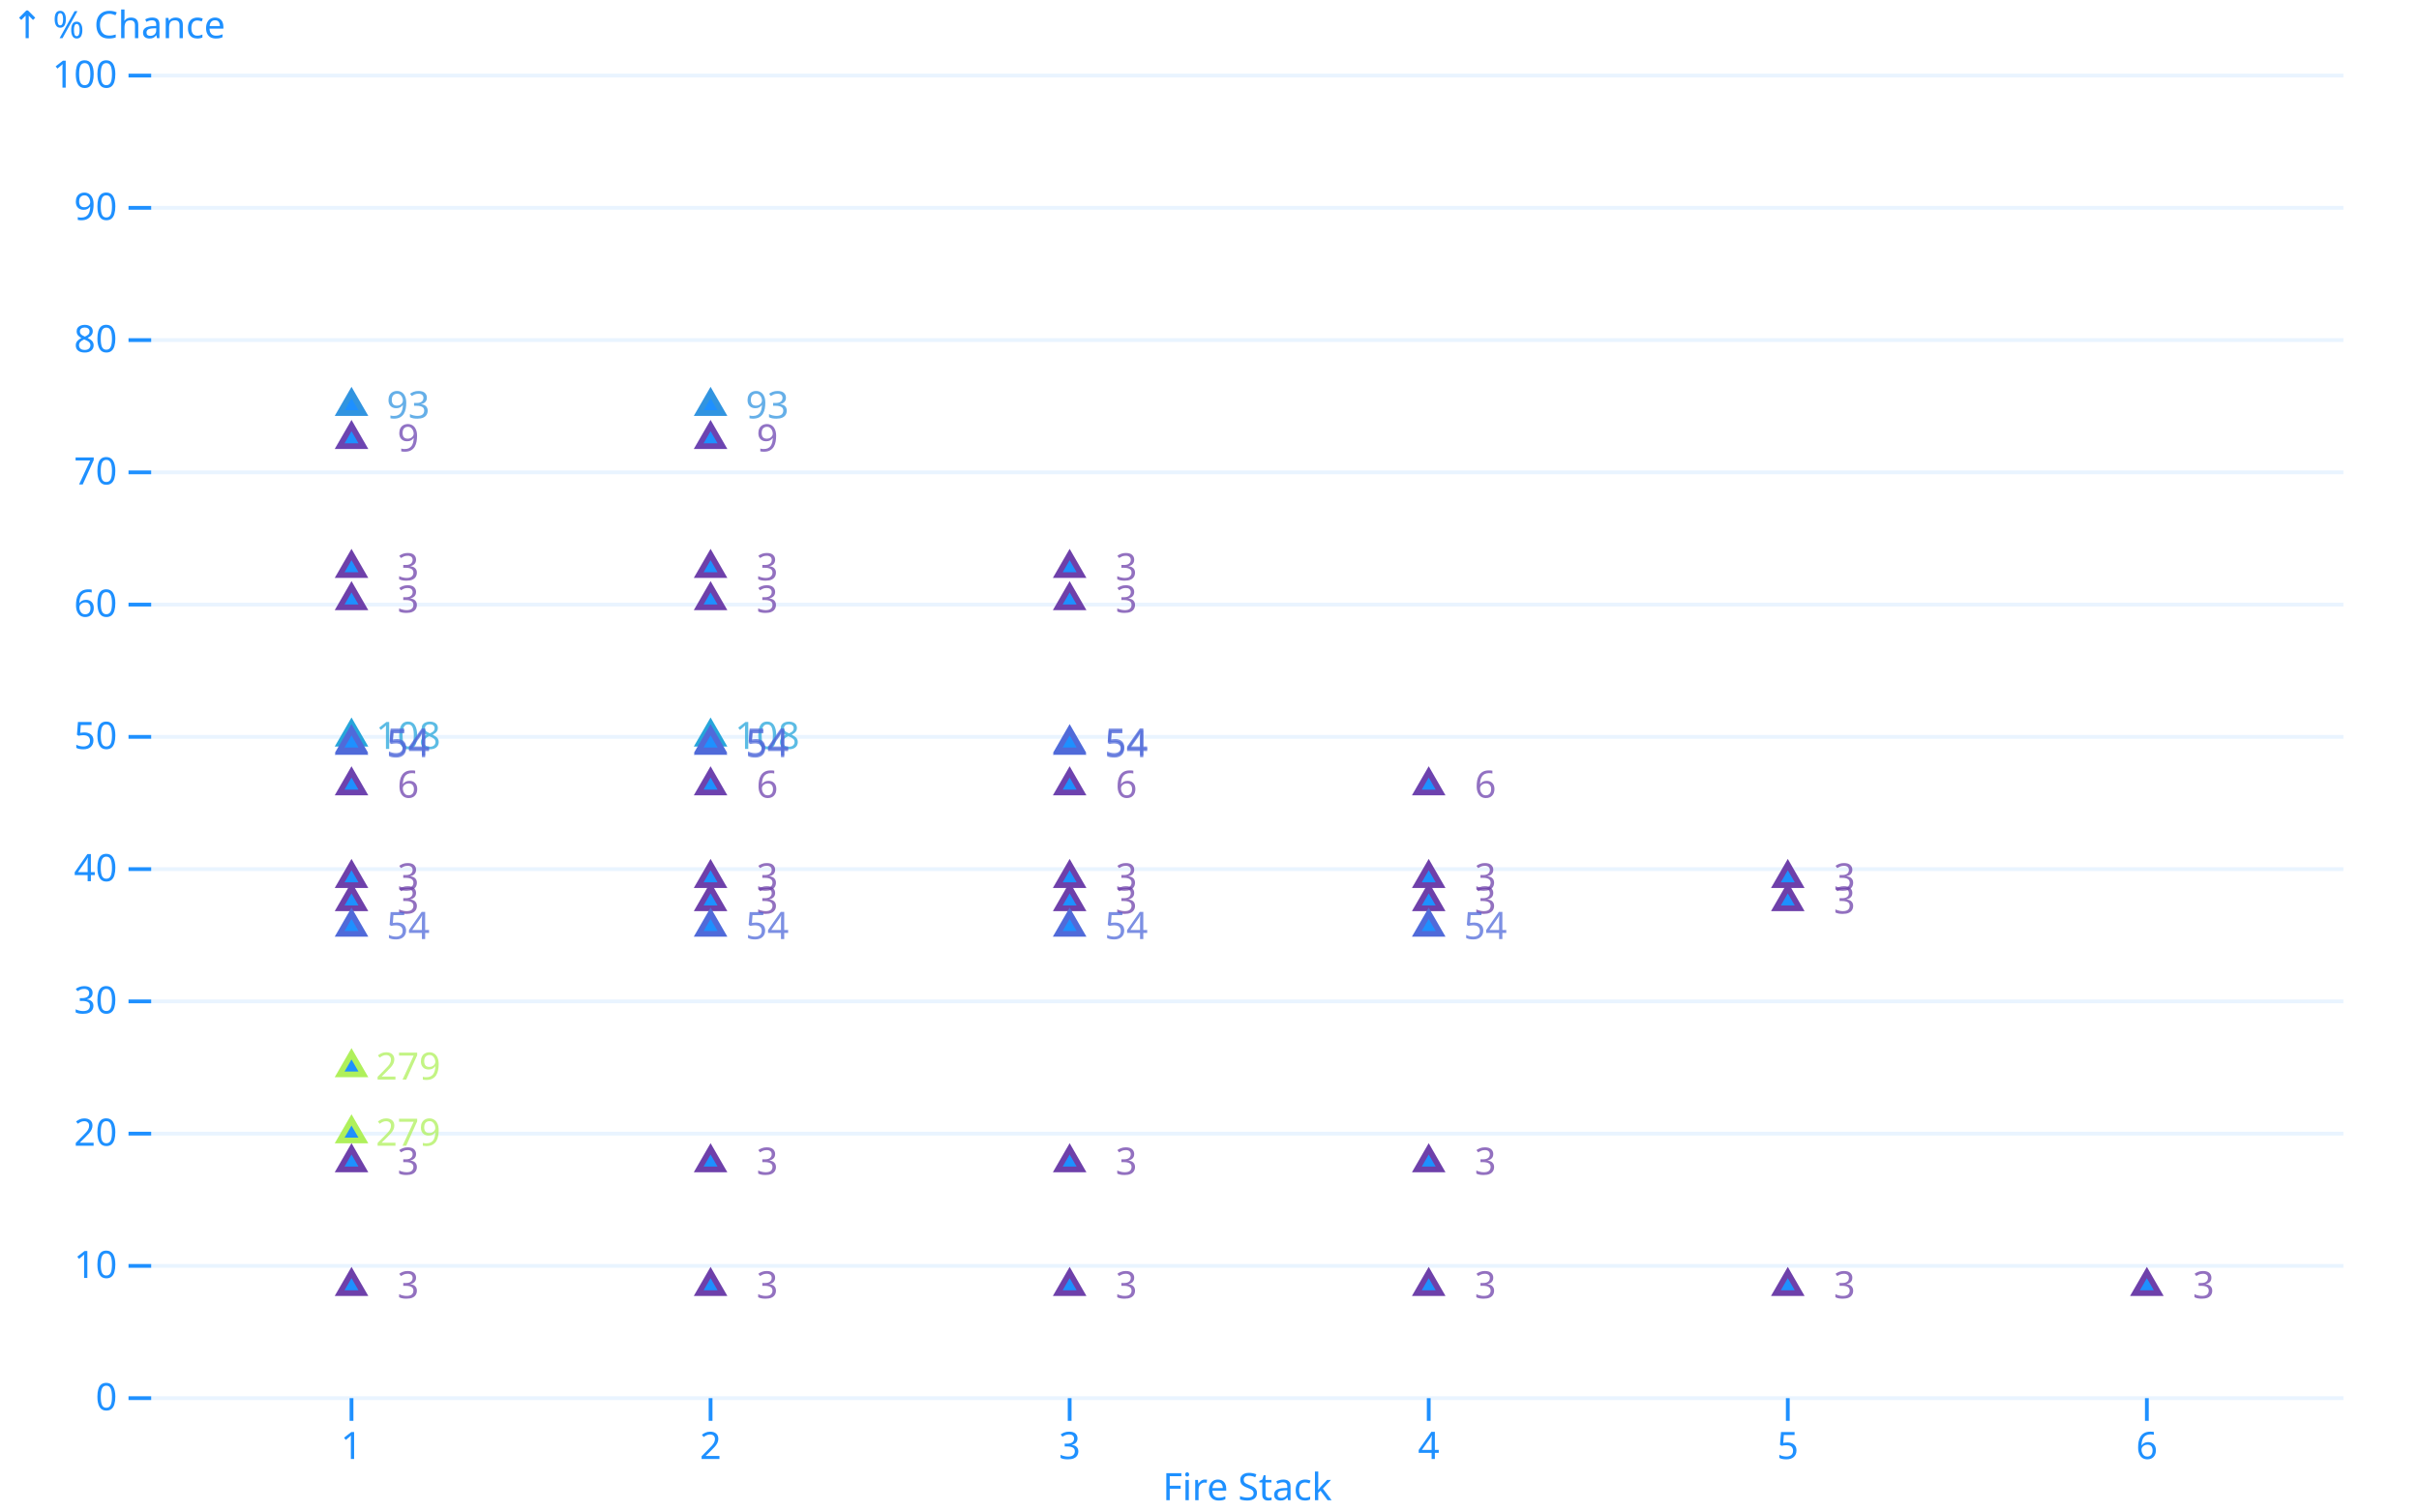
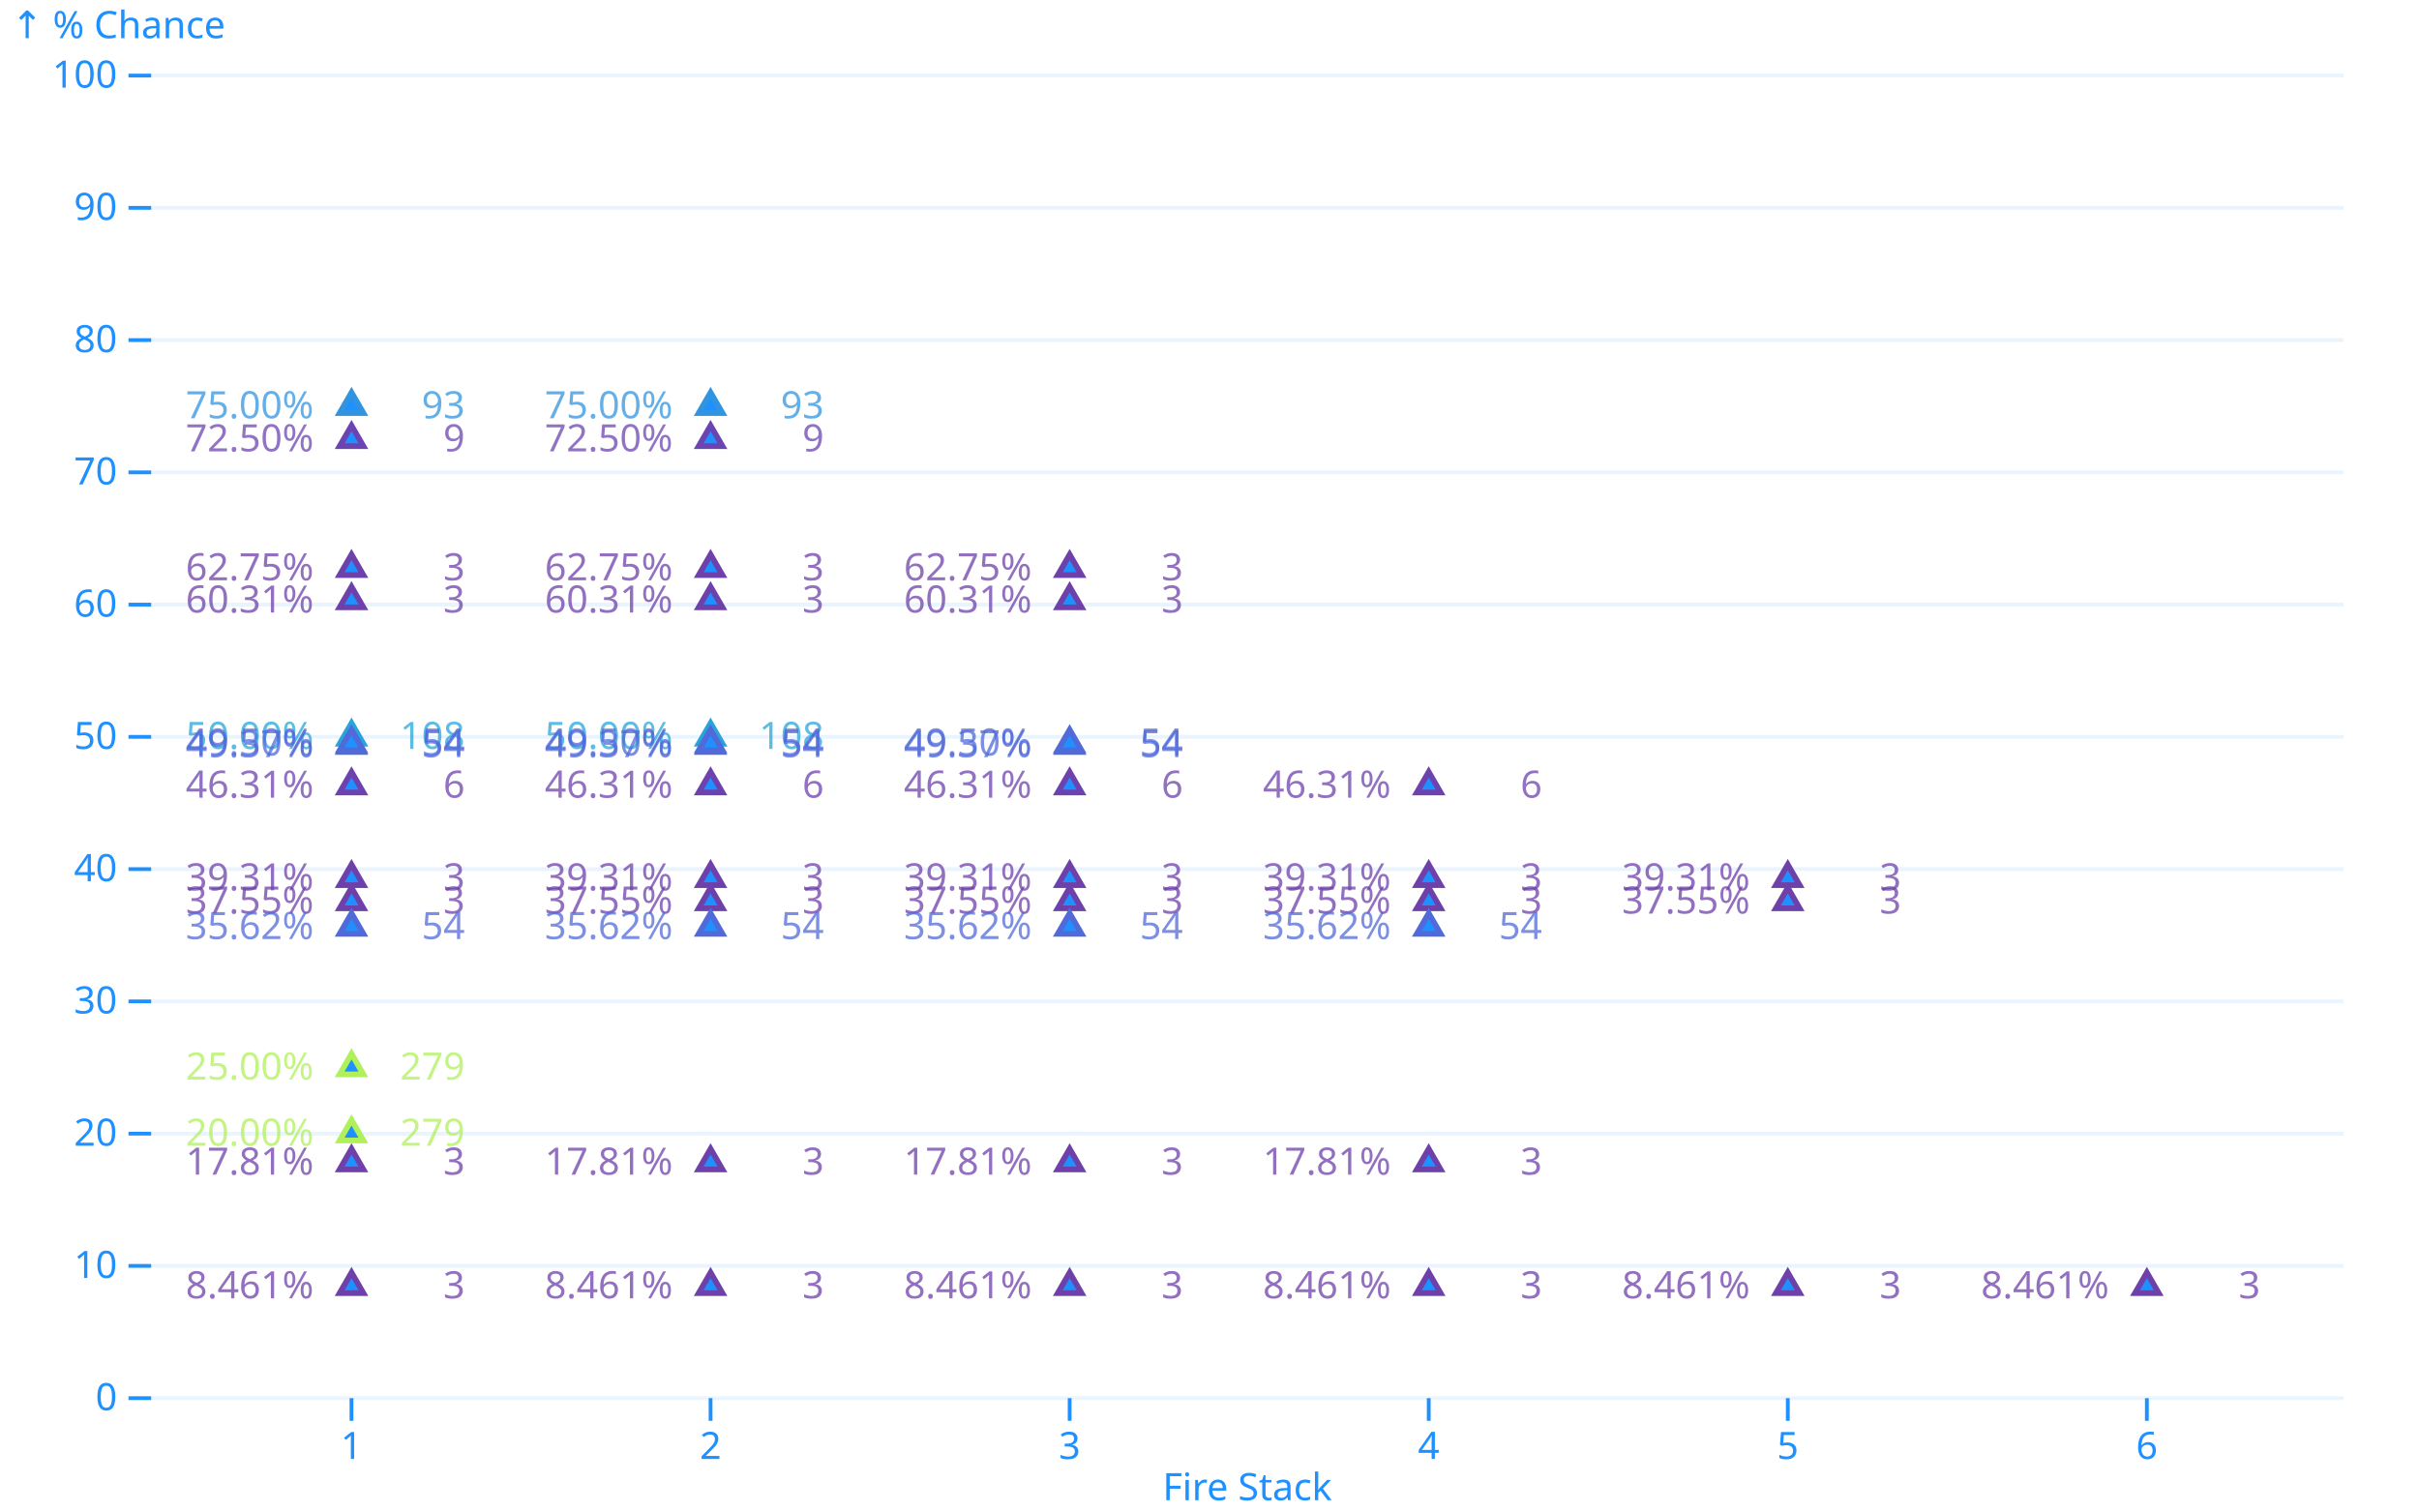
<svg xmlns="http://www.w3.org/2000/svg" class="plot-d6a7b5" fill="currentColor" font-family="system-ui, sans-serif" font-size="10" text-anchor="middle" width="640" height="400" viewBox="0 0 640 400" style="color: dodgerblue;">
  <style>:where(.plot-d6a7b5) {
  --plot-background: white;
  display: block;
  height: auto;
  height: intrinsic;
  max-width: 100%;
}
:where(.plot-d6a7b5 text),
:where(.plot-d6a7b5 tspan) {
  white-space: pre;
}</style>
  <g aria-label="y-grid" stroke="currentColor" stroke-opacity="0.1">
    <line x1="40" x2="620" y1="370" y2="370" />
    <line x1="40" x2="620" y1="335" y2="335" />
    <line x1="40" x2="620" y1="300" y2="300" />
    <line x1="40" x2="620" y1="265" y2="265" />
    <line x1="40" x2="620" y1="230" y2="230" />
    <line x1="40" x2="620" y1="195" y2="195" />
    <line x1="40" x2="620" y1="160" y2="160" />
    <line x1="40" x2="620" y1="125" y2="125" />
    <line x1="40" x2="620" y1="90" y2="90" />
    <line x1="40" x2="620" y1="55" y2="55" />
    <line x1="40" x2="620" y1="20" y2="20" />
  </g>
  <g aria-label="y-axis tick" fill="none" stroke="currentColor">
    <path transform="translate(40,370)" d="M0,0L-6,0" />
    <path transform="translate(40,335)" d="M0,0L-6,0" />
    <path transform="translate(40,300)" d="M0,0L-6,0" />
    <path transform="translate(40,265)" d="M0,0L-6,0" />
    <path transform="translate(40,230)" d="M0,0L-6,0" />
    <path transform="translate(40,195)" d="M0,0L-6,0" />
    <path transform="translate(40,160)" d="M0,0L-6,0" />
    <path transform="translate(40,125)" d="M0,0L-6,0" />
    <path transform="translate(40,90)" d="M0,0L-6,0" />
    <path transform="translate(40,55)" d="M0,0L-6,0" />
    <path transform="translate(40,20)" d="M0,0L-6,0" />
  </g>
  <g aria-label="y-axis tick label" text-anchor="end" font-variant="tabular-nums" transform="translate(-9,0)">
    <text y="0.32em" transform="translate(40,370)">0</text>
    <text y="0.32em" transform="translate(40,335)">10</text>
    <text y="0.32em" transform="translate(40,300)">20</text>
    <text y="0.32em" transform="translate(40,265)">30</text>
    <text y="0.32em" transform="translate(40,230)">40</text>
    <text y="0.32em" transform="translate(40,195)">50</text>
    <text y="0.32em" transform="translate(40,160)">60</text>
    <text y="0.32em" transform="translate(40,125)">70</text>
    <text y="0.32em" transform="translate(40,90)">80</text>
    <text y="0.32em" transform="translate(40,55)">90</text>
    <text y="0.32em" transform="translate(40,20)">100</text>
  </g>
  <g aria-label="y-axis label" text-anchor="start" transform="translate(-37,-17)">
    <text y="0.71em" transform="translate(40,20)">↑ % Chance</text>
  </g>
  <g aria-label="x-axis tick" fill="none" stroke="currentColor" transform="translate(43,0)">
    <path transform="translate(50,370)" d="M0,0L0,6" />
    <path transform="translate(145,370)" d="M0,0L0,6" />
    <path transform="translate(240,370)" d="M0,0L0,6" />
    <path transform="translate(335,370)" d="M0,0L0,6" />
    <path transform="translate(430,370)" d="M0,0L0,6" />
    <path transform="translate(525,370)" d="M0,0L0,6" />
  </g>
  <g aria-label="x-axis tick label" transform="translate(43,9)">
    <text y="0.71em" transform="translate(50,370)">1</text>
    <text y="0.71em" transform="translate(145,370)">2</text>
    <text y="0.71em" transform="translate(240,370)">3</text>
    <text y="0.71em" transform="translate(335,370)">4</text>
    <text y="0.71em" transform="translate(430,370)">5</text>
    <text y="0.71em" transform="translate(525,370)">6</text>
  </g>
  <g aria-label="x-axis label" transform="translate(0,27)">
    <text transform="translate(330,370)">Fire Stack</text>
  </g>
  <g aria-label="dot" fill="dodgerblue" stroke-width="1.5" transform="translate(43,0)">
    <path transform="translate(50,195)" d="M0,-3.629L3.142,1.814L-3.142,1.814Z" stroke="rgb(38, 165, 219)" />
    <path transform="translate(145,195)" d="M0,-3.629L3.142,1.814L-3.142,1.814Z" stroke="rgb(38, 165, 219)" />
    <path transform="translate(50,207.9063)" d="M0,-3.629L3.142,1.814L-3.142,1.814Z" stroke="rgb(109, 66, 174)" />
    <path transform="translate(145,207.9063)" d="M0,-3.629L3.142,1.814L-3.142,1.814Z" stroke="rgb(109, 66, 174)" />
    <path transform="translate(240,207.9063)" d="M0,-3.629L3.142,1.814L-3.142,1.814Z" stroke="rgb(109, 66, 174)" />
    <path transform="translate(335,207.9063)" d="M0,-3.629L3.142,1.814L-3.142,1.814Z" stroke="rgb(109, 66, 174)" />
    <path transform="translate(50,116.25)" d="M0,-3.629L3.142,1.814L-3.142,1.814Z" stroke="rgb(108, 68, 177)" />
    <path transform="translate(145,116.25)" d="M0,-3.629L3.142,1.814L-3.142,1.814Z" stroke="rgb(108, 68, 177)" />
    <path transform="translate(50,282.5)" d="M0,-3.629L3.142,1.814L-3.142,1.814Z" stroke="rgb(175, 240, 91)" />
    <path transform="translate(50,197.1875)" d="M0,-3.629L3.142,1.814L-3.142,1.814Z" stroke="rgb(80, 106, 217)" />
    <path transform="translate(145,197.1875)" d="M0,-3.629L3.142,1.814L-3.142,1.814Z" stroke="rgb(80, 106, 217)" />
    <path transform="translate(240,197.1875)" d="M0,-3.629L3.142,1.814L-3.142,1.814Z" stroke="rgb(80, 106, 217)" />
    <path transform="translate(50,238.5586)" d="M0,-3.629L3.142,1.814L-3.142,1.814Z" stroke="rgb(110, 64, 170)" />
    <path transform="translate(145,238.5586)" d="M0,-3.629L3.142,1.814L-3.142,1.814Z" stroke="rgb(110, 64, 170)" />
    <path transform="translate(240,238.5586)" d="M0,-3.629L3.142,1.814L-3.142,1.814Z" stroke="rgb(110, 64, 170)" />
    <path transform="translate(335,238.5586)" d="M0,-3.629L3.142,1.814L-3.142,1.814Z" stroke="rgb(110, 64, 170)" />
    <path transform="translate(430,238.5586)" d="M0,-3.629L3.142,1.814L-3.142,1.814Z" stroke="rgb(110, 64, 170)" />
    <path transform="translate(50,158.9063)" d="M0,-3.629L3.142,1.814L-3.142,1.814Z" stroke="rgb(110, 64, 170)" />
    <path transform="translate(145,158.9063)" d="M0,-3.629L3.142,1.814L-3.142,1.814Z" stroke="rgb(110, 64, 170)" />
    <path transform="translate(240,158.9063)" d="M0,-3.629L3.142,1.814L-3.142,1.814Z" stroke="rgb(110, 64, 170)" />
    <path transform="translate(50,300)" d="M0,-3.629L3.142,1.814L-3.142,1.814Z" stroke="rgb(175, 240, 91)" />
    <path transform="translate(50,196.75)" d="M0,-3.629L3.142,1.814L-3.142,1.814Z" stroke="rgb(80, 106, 217)" />
    <path transform="translate(145,196.75)" d="M0,-3.629L3.142,1.814L-3.142,1.814Z" stroke="rgb(80, 106, 217)" />
    <path transform="translate(240,196.75)" d="M0,-3.629L3.142,1.814L-3.142,1.814Z" stroke="rgb(80, 106, 217)" />
    <path transform="translate(50,232.4281)" d="M0,-3.629L3.142,1.814L-3.142,1.814Z" stroke="rgb(110, 64, 170)" />
    <path transform="translate(145,232.4281)" d="M0,-3.629L3.142,1.814L-3.142,1.814Z" stroke="rgb(110, 64, 170)" />
    <path transform="translate(240,232.4281)" d="M0,-3.629L3.142,1.814L-3.142,1.814Z" stroke="rgb(110, 64, 170)" />
    <path transform="translate(335,232.4281)" d="M0,-3.629L3.142,1.814L-3.142,1.814Z" stroke="rgb(110, 64, 170)" />
    <path transform="translate(430,232.4281)" d="M0,-3.629L3.142,1.814L-3.142,1.814Z" stroke="rgb(110, 64, 170)" />
    <path transform="translate(50,150.375)" d="M0,-3.629L3.142,1.814L-3.142,1.814Z" stroke="rgb(110, 64, 170)" />
    <path transform="translate(145,150.375)" d="M0,-3.629L3.142,1.814L-3.142,1.814Z" stroke="rgb(110, 64, 170)" />
    <path transform="translate(240,150.375)" d="M0,-3.629L3.142,1.814L-3.142,1.814Z" stroke="rgb(110, 64, 170)" />
    <path transform="translate(50,245.3125)" d="M0,-3.629L3.142,1.814L-3.142,1.814Z" stroke="rgb(80, 106, 217)" />
    <path transform="translate(145,245.3125)" d="M0,-3.629L3.142,1.814L-3.142,1.814Z" stroke="rgb(80, 106, 217)" />
    <path transform="translate(240,245.3125)" d="M0,-3.629L3.142,1.814L-3.142,1.814Z" stroke="rgb(80, 106, 217)" />
    <path transform="translate(335,245.3125)" d="M0,-3.629L3.142,1.814L-3.142,1.814Z" stroke="rgb(80, 106, 217)" />
    <path transform="translate(50,340.3867)" d="M0,-3.629L3.142,1.814L-3.142,1.814Z" stroke="rgb(110, 64, 170)" />
    <path transform="translate(145,340.3867)" d="M0,-3.629L3.142,1.814L-3.142,1.814Z" stroke="rgb(110, 64, 170)" />
    <path transform="translate(240,340.3867)" d="M0,-3.629L3.142,1.814L-3.142,1.814Z" stroke="rgb(110, 64, 170)" />
    <path transform="translate(335,340.3867)" d="M0,-3.629L3.142,1.814L-3.142,1.814Z" stroke="rgb(110, 64, 170)" />
    <path transform="translate(430,340.3867)" d="M0,-3.629L3.142,1.814L-3.142,1.814Z" stroke="rgb(110, 64, 170)" />
    <path transform="translate(525,340.3867)" d="M0,-3.629L3.142,1.814L-3.142,1.814Z" stroke="rgb(110, 64, 170)" />
    <path transform="translate(50,107.5)" d="M0,-3.629L3.142,1.814L-3.142,1.814Z" stroke="rgb(49, 148, 224)" />
    <path transform="translate(145,107.5)" d="M0,-3.629L3.142,1.814L-3.142,1.814Z" stroke="rgb(49, 148, 224)" />
    <path transform="translate(50,307.6562)" d="M0,-3.629L3.142,1.814L-3.142,1.814Z" stroke="rgb(110, 64, 170)" />
    <path transform="translate(145,307.6562)" d="M0,-3.629L3.142,1.814L-3.142,1.814Z" stroke="rgb(110, 64, 170)" />
    <path transform="translate(240,307.6562)" d="M0,-3.629L3.142,1.814L-3.142,1.814Z" stroke="rgb(110, 64, 170)" />
    <path transform="translate(335,307.6562)" d="M0,-3.629L3.142,1.814L-3.142,1.814Z" stroke="rgb(110, 64, 170)" />
  </g>
-   <g aria-label="text" transform="translate(58,0)">
+   <g aria-label="text" text-anchor="end" transform="translate(73,0)">
    <text opacity="0.75" y="0.32em" transform="translate(50,195)" fill="rgb(38, 165, 219)">108</text>
    <text opacity="0.75" y="0.32em" transform="translate(145,195)" fill="rgb(38, 165, 219)">108</text>
    <text opacity="0.75" y="0.32em" transform="translate(50,207.9063)" fill="rgb(109, 66, 174)">6</text>
    <text opacity="0.75" y="0.32em" transform="translate(145,207.9063)" fill="rgb(109, 66, 174)">6</text>
    <text opacity="0.75" y="0.32em" transform="translate(240,207.9063)" fill="rgb(109, 66, 174)">6</text>
    <text opacity="0.75" y="0.32em" transform="translate(335,207.9063)" fill="rgb(109, 66, 174)">6</text>
    <text opacity="0.75" y="0.32em" transform="translate(50,116.25)" fill="rgb(108, 68, 177)">9</text>
    <text opacity="0.75" y="0.32em" transform="translate(145,116.25)" fill="rgb(108, 68, 177)">9</text>
    <text opacity="0.75" y="0.32em" transform="translate(50,282.5)" fill="rgb(175, 240, 91)">279</text>
    <text opacity="0.75" y="0.32em" transform="translate(50,197.1875)" fill="rgb(80, 106, 217)">54</text>
    <text opacity="0.75" y="0.32em" transform="translate(145,197.1875)" fill="rgb(80, 106, 217)">54</text>
    <text opacity="0.75" y="0.32em" transform="translate(240,197.1875)" fill="rgb(80, 106, 217)">54</text>
    <text opacity="0.75" y="0.32em" transform="translate(50,238.5586)" fill="rgb(110, 64, 170)">3</text>
    <text opacity="0.75" y="0.32em" transform="translate(145,238.5586)" fill="rgb(110, 64, 170)">3</text>
    <text opacity="0.75" y="0.32em" transform="translate(240,238.5586)" fill="rgb(110, 64, 170)">3</text>
    <text opacity="0.75" y="0.32em" transform="translate(335,238.5586)" fill="rgb(110, 64, 170)">3</text>
    <text opacity="0.75" y="0.32em" transform="translate(430,238.5586)" fill="rgb(110, 64, 170)">3</text>
    <text opacity="0.75" y="0.32em" transform="translate(50,158.9063)" fill="rgb(110, 64, 170)">3</text>
    <text opacity="0.75" y="0.32em" transform="translate(145,158.9063)" fill="rgb(110, 64, 170)">3</text>
    <text opacity="0.75" y="0.32em" transform="translate(240,158.9063)" fill="rgb(110, 64, 170)">3</text>
    <text opacity="0.75" y="0.32em" transform="translate(50,300)" fill="rgb(175, 240, 91)">279</text>
    <text opacity="0.75" y="0.32em" transform="translate(50,196.75)" fill="rgb(80, 106, 217)">54</text>
    <text opacity="0.75" y="0.32em" transform="translate(145,196.75)" fill="rgb(80, 106, 217)">54</text>
    <text opacity="0.75" y="0.32em" transform="translate(240,196.75)" fill="rgb(80, 106, 217)">54</text>
    <text opacity="0.75" y="0.32em" transform="translate(50,232.4281)" fill="rgb(110, 64, 170)">3</text>
    <text opacity="0.75" y="0.32em" transform="translate(145,232.4281)" fill="rgb(110, 64, 170)">3</text>
    <text opacity="0.75" y="0.32em" transform="translate(240,232.4281)" fill="rgb(110, 64, 170)">3</text>
    <text opacity="0.75" y="0.32em" transform="translate(335,232.4281)" fill="rgb(110, 64, 170)">3</text>
    <text opacity="0.75" y="0.32em" transform="translate(430,232.4281)" fill="rgb(110, 64, 170)">3</text>
    <text opacity="0.75" y="0.32em" transform="translate(50,150.375)" fill="rgb(110, 64, 170)">3</text>
    <text opacity="0.75" y="0.32em" transform="translate(145,150.375)" fill="rgb(110, 64, 170)">3</text>
    <text opacity="0.75" y="0.32em" transform="translate(240,150.375)" fill="rgb(110, 64, 170)">3</text>
    <text opacity="0.75" y="0.32em" transform="translate(50,245.3125)" fill="rgb(80, 106, 217)">54</text>
    <text opacity="0.75" y="0.32em" transform="translate(145,245.3125)" fill="rgb(80, 106, 217)">54</text>
    <text opacity="0.75" y="0.32em" transform="translate(240,245.3125)" fill="rgb(80, 106, 217)">54</text>
    <text opacity="0.75" y="0.32em" transform="translate(335,245.3125)" fill="rgb(80, 106, 217)">54</text>
    <text opacity="0.75" y="0.32em" transform="translate(50,340.3867)" fill="rgb(110, 64, 170)">3</text>
    <text opacity="0.75" y="0.32em" transform="translate(145,340.3867)" fill="rgb(110, 64, 170)">3</text>
    <text opacity="0.75" y="0.32em" transform="translate(240,340.3867)" fill="rgb(110, 64, 170)">3</text>
    <text opacity="0.75" y="0.32em" transform="translate(335,340.3867)" fill="rgb(110, 64, 170)">3</text>
    <text opacity="0.75" y="0.32em" transform="translate(430,340.3867)" fill="rgb(110, 64, 170)">3</text>
    <text opacity="0.75" y="0.32em" transform="translate(525,340.3867)" fill="rgb(110, 64, 170)">3</text>
    <text opacity="0.75" y="0.32em" transform="translate(50,107.5)" fill="rgb(49, 148, 224)">93</text>
    <text opacity="0.75" y="0.32em" transform="translate(145,107.5)" fill="rgb(49, 148, 224)">93</text>
    <text opacity="0.75" y="0.32em" transform="translate(50,307.6562)" fill="rgb(110, 64, 170)">3</text>
    <text opacity="0.75" y="0.32em" transform="translate(145,307.6562)" fill="rgb(110, 64, 170)">3</text>
    <text opacity="0.75" y="0.32em" transform="translate(240,307.6562)" fill="rgb(110, 64, 170)">3</text>
    <text opacity="0.75" y="0.32em" transform="translate(335,307.6562)" fill="rgb(110, 64, 170)">3</text>
  </g>
+   <g aria-label="text" text-anchor="end" transform="translate(33,0)">
+     <text opacity="0.75" y="0.32em" transform="translate(50,195)" fill="rgb(38, 165, 219)">50.00%</text>
+     <text opacity="0.75" y="0.32em" transform="translate(145,195)" fill="rgb(38, 165, 219)">50.00%</text>
+     <text opacity="0.75" y="0.32em" transform="translate(50,207.9063)" fill="rgb(109, 66, 174)">46.31%</text>
+     <text opacity="0.75" y="0.32em" transform="translate(145,207.9063)" fill="rgb(109, 66, 174)">46.31%</text>
+     <text opacity="0.75" y="0.32em" transform="translate(240,207.9063)" fill="rgb(109, 66, 174)">46.31%</text>
+     <text opacity="0.75" y="0.32em" transform="translate(335,207.9063)" fill="rgb(109, 66, 174)">46.31%</text>
+     <text opacity="0.75" y="0.32em" transform="translate(50,116.25)" fill="rgb(108, 68, 177)">72.50%</text>
+     <text opacity="0.75" y="0.32em" transform="translate(145,116.25)" fill="rgb(108, 68, 177)">72.50%</text>
+     <text opacity="0.75" y="0.32em" transform="translate(50,282.5)" fill="rgb(175, 240, 91)">25.00%</text>
+     <text opacity="0.75" y="0.32em" transform="translate(50,197.1875)" fill="rgb(80, 106, 217)">49.37%</text>
+     <text opacity="0.75" y="0.32em" transform="translate(145,197.1875)" fill="rgb(80, 106, 217)">49.37%</text>
+     <text opacity="0.75" y="0.32em" transform="translate(240,197.1875)" fill="rgb(80, 106, 217)">49.37%</text>
+     <text opacity="0.75" y="0.32em" transform="translate(50,238.5586)" fill="rgb(110, 64, 170)">37.55%</text>
+     <text opacity="0.75" y="0.32em" transform="translate(145,238.5586)" fill="rgb(110, 64, 170)">37.55%</text>
+     <text opacity="0.75" y="0.32em" transform="translate(240,238.5586)" fill="rgb(110, 64, 170)">37.55%</text>
+     <text opacity="0.75" y="0.32em" transform="translate(335,238.5586)" fill="rgb(110, 64, 170)">37.55%</text>
+     <text opacity="0.75" y="0.32em" transform="translate(430,238.5586)" fill="rgb(110, 64, 170)">37.55%</text>
+     <text opacity="0.75" y="0.32em" transform="translate(50,158.9063)" fill="rgb(110, 64, 170)">60.31%</text>
+     <text opacity="0.75" y="0.32em" transform="translate(145,158.9063)" fill="rgb(110, 64, 170)">60.31%</text>
+     <text opacity="0.75" y="0.32em" transform="translate(240,158.9063)" fill="rgb(110, 64, 170)">60.31%</text>
+     <text opacity="0.75" y="0.32em" transform="translate(50,300)" fill="rgb(175, 240, 91)">20.00%</text>
+     <text opacity="0.75" y="0.32em" transform="translate(50,196.75)" fill="rgb(80, 106, 217)">49.50%</text>
+     <text opacity="0.75" y="0.32em" transform="translate(145,196.75)" fill="rgb(80, 106, 217)">49.50%</text>
+     <text opacity="0.75" y="0.32em" transform="translate(240,196.75)" fill="rgb(80, 106, 217)">49.50%</text>
+     <text opacity="0.75" y="0.32em" transform="translate(50,232.4281)" fill="rgb(110, 64, 170)">39.31%</text>
+     <text opacity="0.75" y="0.32em" transform="translate(145,232.4281)" fill="rgb(110, 64, 170)">39.31%</text>
+     <text opacity="0.75" y="0.32em" transform="translate(240,232.4281)" fill="rgb(110, 64, 170)">39.31%</text>
+     <text opacity="0.75" y="0.32em" transform="translate(335,232.4281)" fill="rgb(110, 64, 170)">39.31%</text>
+     <text opacity="0.75" y="0.32em" transform="translate(430,232.4281)" fill="rgb(110, 64, 170)">39.31%</text>
+     <text opacity="0.75" y="0.32em" transform="translate(50,150.375)" fill="rgb(110, 64, 170)">62.75%</text>
+     <text opacity="0.75" y="0.32em" transform="translate(145,150.375)" fill="rgb(110, 64, 170)">62.75%</text>
+     <text opacity="0.75" y="0.32em" transform="translate(240,150.375)" fill="rgb(110, 64, 170)">62.75%</text>
+     <text opacity="0.75" y="0.32em" transform="translate(50,245.3125)" fill="rgb(80, 106, 217)">35.62%</text>
+     <text opacity="0.75" y="0.32em" transform="translate(145,245.3125)" fill="rgb(80, 106, 217)">35.62%</text>
+     <text opacity="0.75" y="0.32em" transform="translate(240,245.3125)" fill="rgb(80, 106, 217)">35.62%</text>
+     <text opacity="0.75" y="0.32em" transform="translate(335,245.3125)" fill="rgb(80, 106, 217)">35.62%</text>
+     <text opacity="0.75" y="0.32em" transform="translate(50,340.3867)" fill="rgb(110, 64, 170)">8.461%</text>
+     <text opacity="0.75" y="0.32em" transform="translate(145,340.3867)" fill="rgb(110, 64, 170)">8.461%</text>
+     <text opacity="0.75" y="0.32em" transform="translate(240,340.3867)" fill="rgb(110, 64, 170)">8.461%</text>
+     <text opacity="0.75" y="0.32em" transform="translate(335,340.3867)" fill="rgb(110, 64, 170)">8.461%</text>
+     <text opacity="0.75" y="0.32em" transform="translate(430,340.3867)" fill="rgb(110, 64, 170)">8.461%</text>
+     <text opacity="0.75" y="0.32em" transform="translate(525,340.3867)" fill="rgb(110, 64, 170)">8.461%</text>
+     <text opacity="0.75" y="0.32em" transform="translate(50,107.5)" fill="rgb(49, 148, 224)">75.00%</text>
+     <text opacity="0.75" y="0.32em" transform="translate(145,107.5)" fill="rgb(49, 148, 224)">75.00%</text>
+     <text opacity="0.75" y="0.32em" transform="translate(50,307.6562)" fill="rgb(110, 64, 170)">17.81%</text>
+     <text opacity="0.75" y="0.32em" transform="translate(145,307.6562)" fill="rgb(110, 64, 170)">17.81%</text>
+     <text opacity="0.75" y="0.32em" transform="translate(240,307.6562)" fill="rgb(110, 64, 170)">17.81%</text>
+     <text opacity="0.75" y="0.32em" transform="translate(335,307.6562)" fill="rgb(110, 64, 170)">17.81%</text>
+   </g>
</svg>
